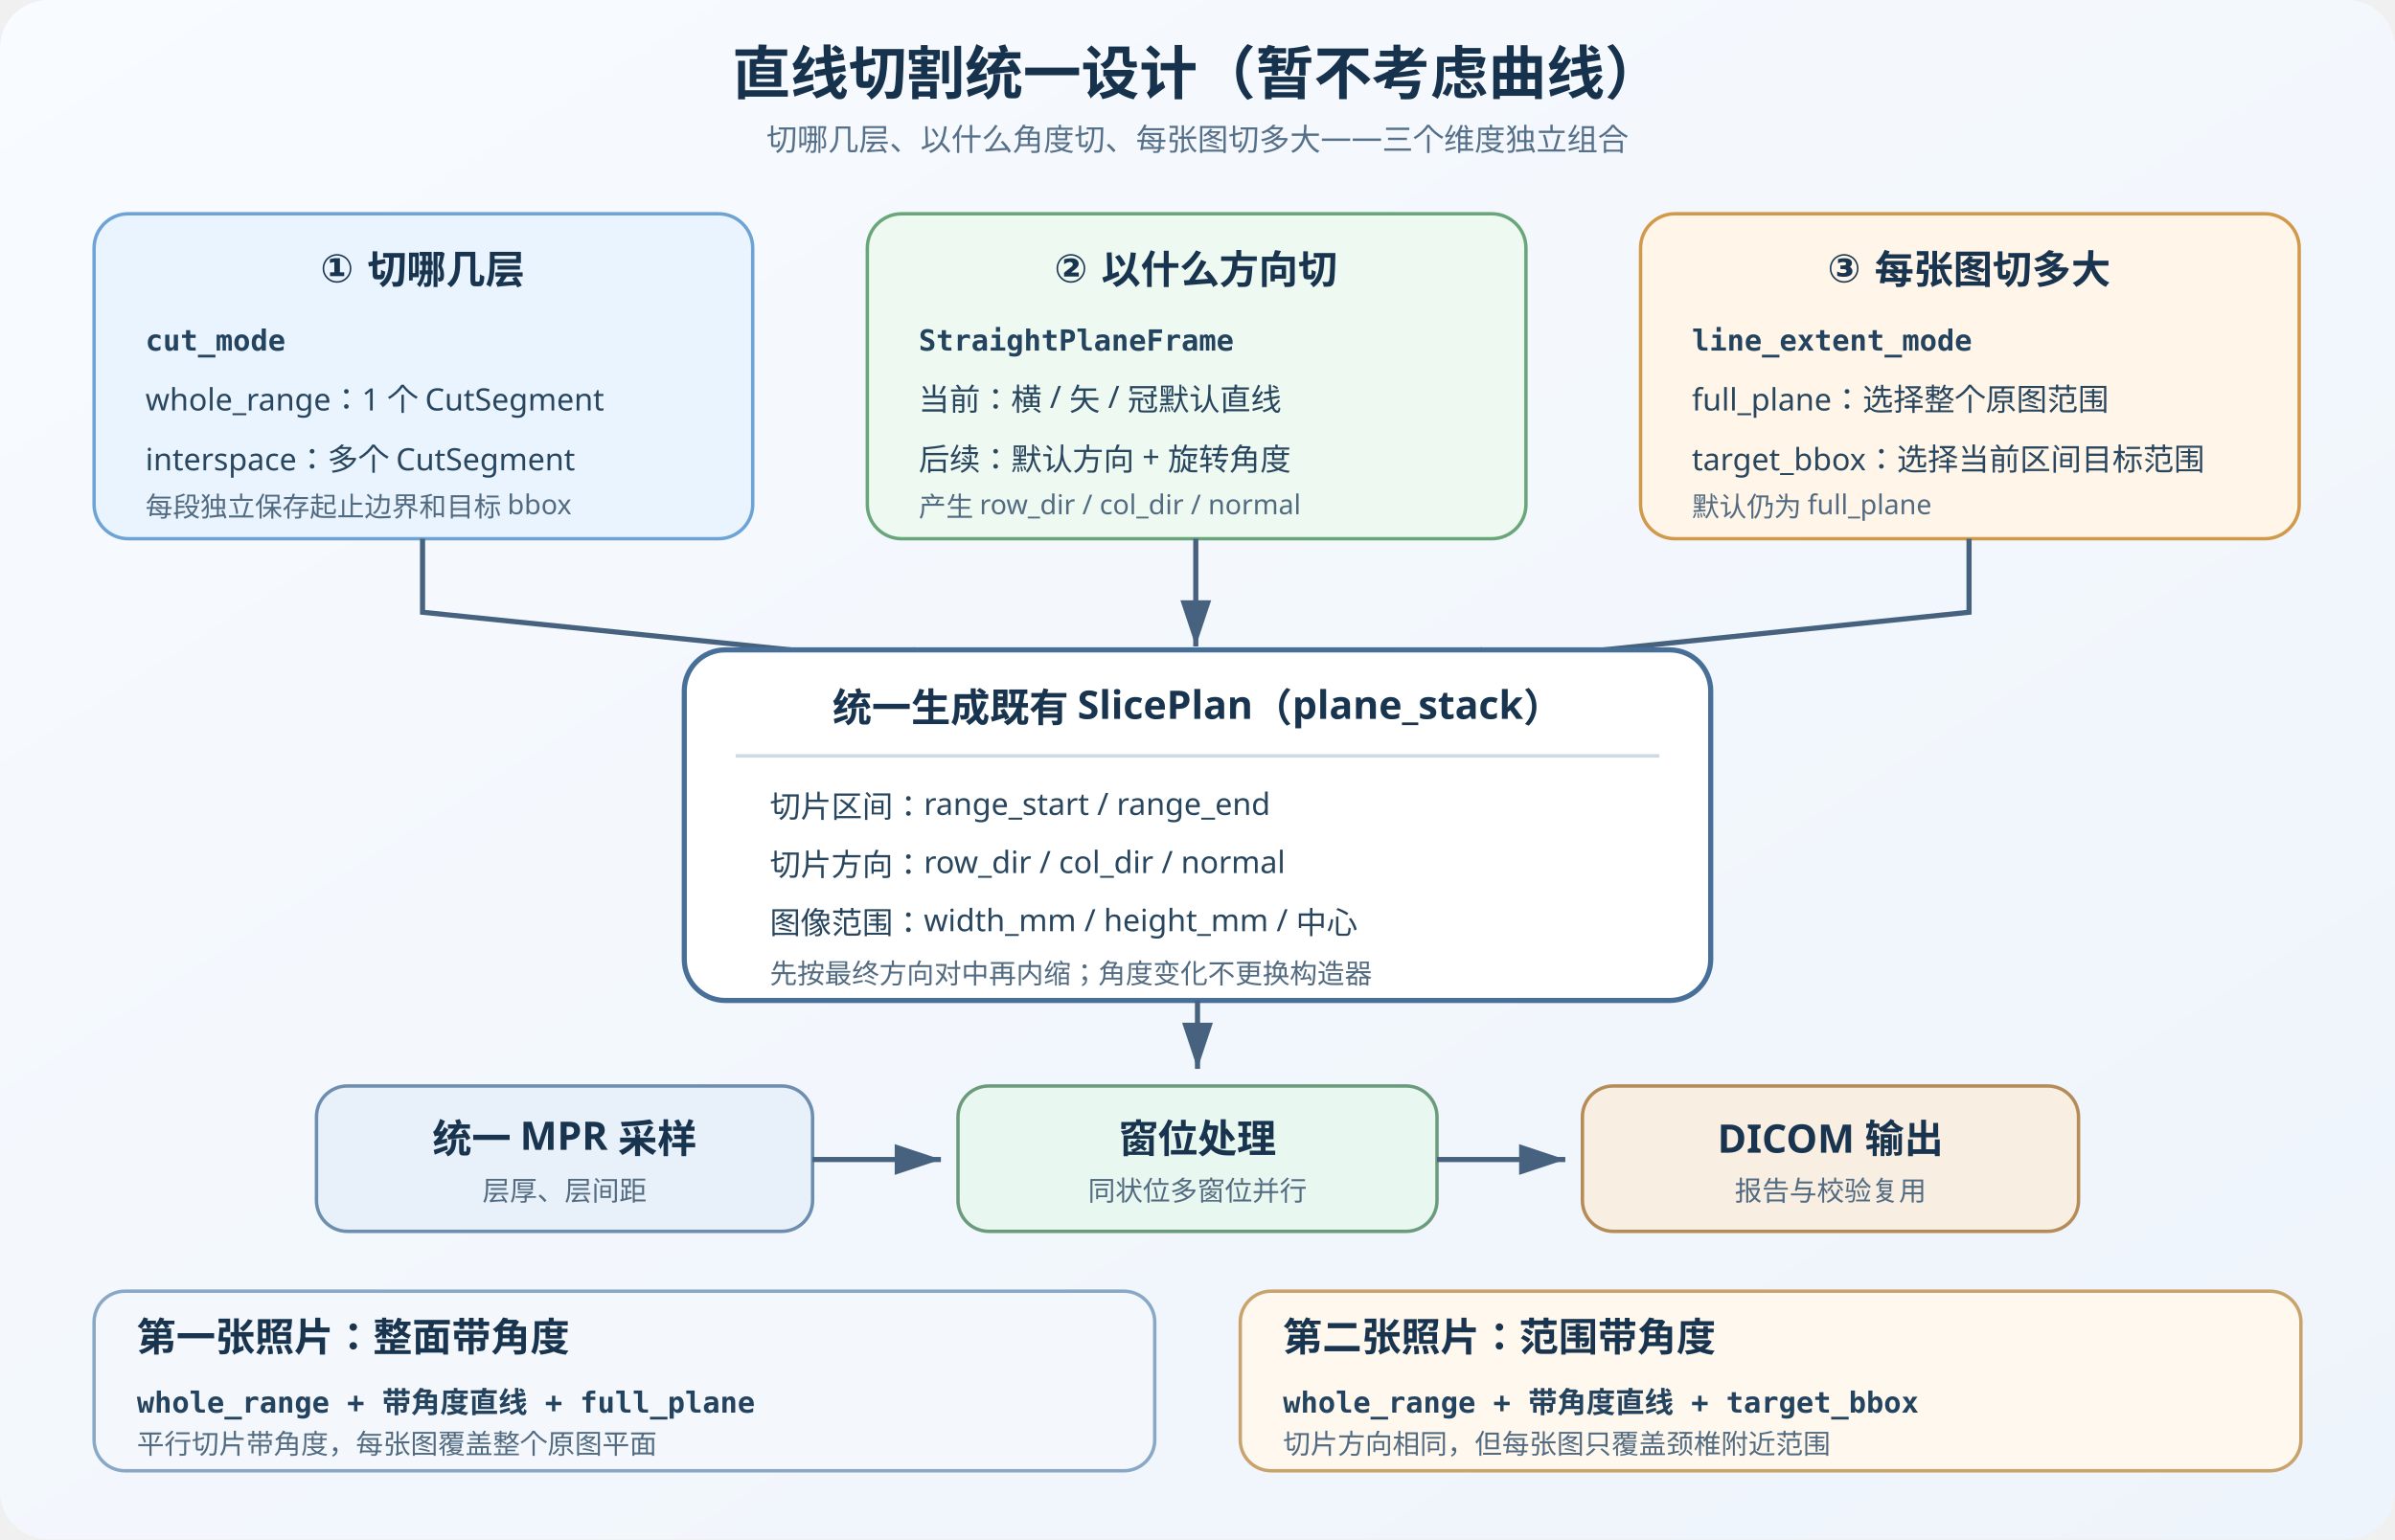
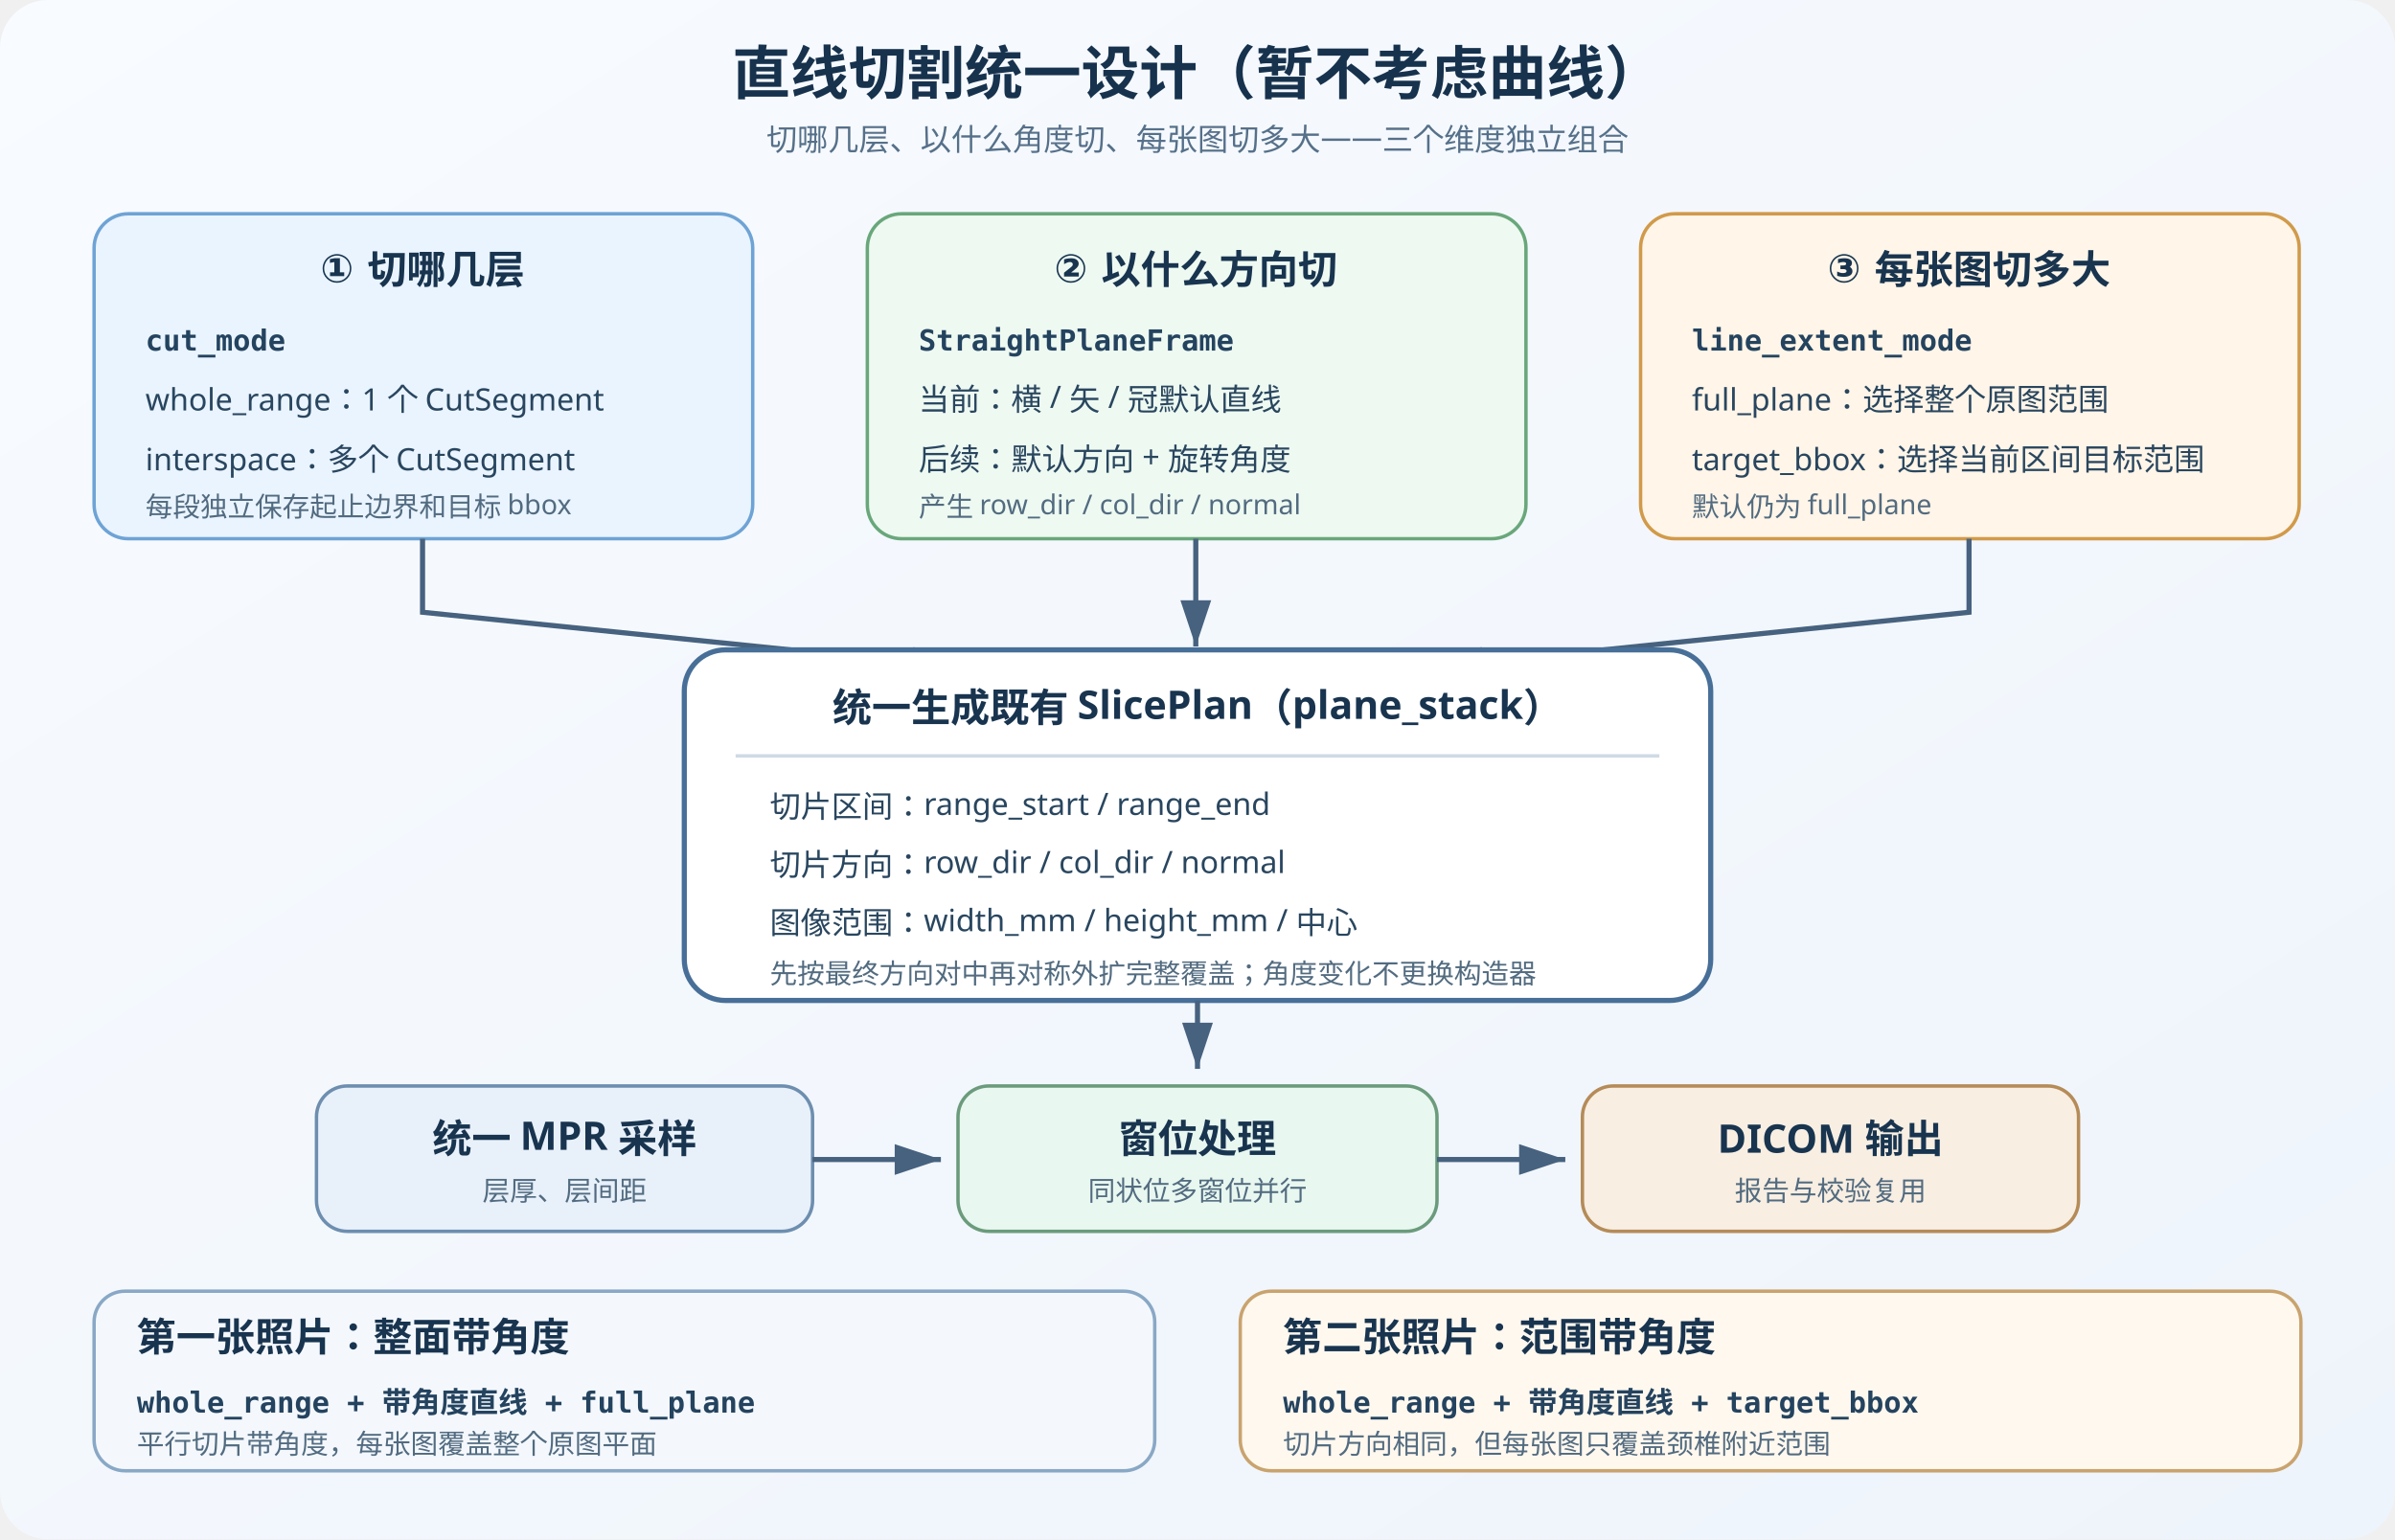
<svg xmlns="http://www.w3.org/2000/svg" width="1400" height="900" viewBox="0 0 1400 900">
  <defs>
    <linearGradient id="bg" x1="0" y1="0" x2="1" y2="1">
      <stop offset="0" stop-color="#f8fbff" />
      <stop offset="1" stop-color="#eef4fb" />
    </linearGradient>
    <marker id="arrow" markerWidth="10" markerHeight="10" refX="9" refY="3" orient="auto" markerUnits="strokeWidth">
      <path d="M0,0 L0,6 L9,3 z" fill="#47627f" />
    </marker>
    <style>
      .title { font: 700 34px sans-serif; fill: #17324d; }
      .subtitle { font: 400 18px sans-serif; fill: #567089; }
      .box-title { font: 700 23px sans-serif; fill: #18344f; }
      .body { font: 400 18px sans-serif; fill: #29465f; }
      .small { font: 400 16px sans-serif; fill: #526b80; }
      .code { font: 600 17px monospace; fill: #24435f; }
      .arrow { stroke: #47627f; stroke-width: 3; fill: none; marker-end: url(#arrow); }
    </style>
  </defs>
  <rect width="1400" height="900" rx="28" fill="url(#bg)" />
  <text x="700" y="55" text-anchor="middle" class="title">直线切割统一设计（暂不考虑曲线）</text>
  <text x="700" y="88" text-anchor="middle" class="subtitle">切哪几层、以什么角度切、每张图切多大——三个维度独立组合</text>
  <rect x="55" y="125" width="385" height="190" rx="20" fill="#eaf4ff" stroke="#6ea3d5" stroke-width="2" />
  <text x="247" y="165" text-anchor="middle" class="box-title">① 切哪几层</text>
  <text x="85" y="205" class="code">cut_mode</text>
  <text x="85" y="240" class="body">whole_range：1 个 CutSegment</text>
  <text x="85" y="275" class="body">interspace：多个 CutSegment</text>
  <text x="85" y="302" class="small">每段独立保存起止边界和目标 bbox</text>
  <rect x="507" y="125" width="385" height="190" rx="20" fill="#eef9f1" stroke="#69a77b" stroke-width="2" />
  <text x="699" y="165" text-anchor="middle" class="box-title">② 以什么方向切</text>
  <text x="537" y="205" class="code">StraightPlaneFrame</text>
  <text x="537" y="240" class="body">当前：横 / 矢 / 冠默认直线</text>
  <text x="537" y="275" class="body">后续：默认方向 + 旋转角度</text>
  <text x="537" y="302" class="small">产生 row_dir / col_dir / normal</text>
  <rect x="959" y="125" width="385" height="190" rx="20" fill="#fff5e8" stroke="#d19a4a" stroke-width="2" />
  <text x="1151" y="165" text-anchor="middle" class="box-title">③ 每张图切多大</text>
  <text x="989" y="205" class="code">line_extent_mode</text>
  <text x="989" y="240" class="body">full_plane：选择整个原图范围</text>
  <text x="989" y="275" class="body">target_bbox：选择当前区间目标范围</text>
  <text x="989" y="302" class="small">默认仍为 full_plane</text>
  <path d="M247 315 L247 358 L560 390" class="arrow" />
  <path d="M699 315 L699 378" class="arrow" />
  <path d="M1151 315 L1151 358 L840 390" class="arrow" />
  <rect x="400" y="380" width="600" height="205" rx="24" fill="#ffffff" stroke="#476f98" stroke-width="3" />
  <text x="700" y="422" text-anchor="middle" class="box-title">统一生成既有 SlicePlan（plane_stack）</text>
  <line x1="430" y1="442" x2="970" y2="442" stroke="#cfdae5" stroke-width="2" />
  <text x="450" y="478" class="body">切片区间：range_start / range_end</text>
  <text x="450" y="512" class="body">切片方向：row_dir / col_dir / normal</text>
  <text x="450" y="546" class="body">图像范围：width_mm / height_mm / 中心</text>
-   <text x="450" y="575" class="small">先按最终方向对中再内缩；角度变化不更换构造器</text>
+   <text x="450" y="575" class="small">先按最终方向对中再对称外扩完整覆盖；角度变化不更换构造器</text>
  <path d="M700 585 L700 625" class="arrow" />
  <rect x="185" y="635" width="290" height="85" rx="18" fill="#e8f0fa" stroke="#6d8eaf" stroke-width="2" />
  <text x="330" y="674" text-anchor="middle" class="box-title">统一 MPR 采样</text>
  <text x="330" y="702" text-anchor="middle" class="small">层厚、层间距</text>
  <path d="M475 678 L550 678" class="arrow" />
  <rect x="560" y="635" width="280" height="85" rx="18" fill="#e8f7ef" stroke="#6b9b7c" stroke-width="2" />
  <text x="700" y="674" text-anchor="middle" class="box-title">窗位处理</text>
  <text x="700" y="702" text-anchor="middle" class="small">同状位多窗位并行</text>
  <path d="M840 678 L915 678" class="arrow" />
  <rect x="925" y="635" width="290" height="85" rx="18" fill="#f8eee2" stroke="#b58b58" stroke-width="2" />
  <text x="1070" y="674" text-anchor="middle" class="box-title">DICOM 输出</text>
  <text x="1070" y="702" text-anchor="middle" class="small">报告与校验复用</text>
  <rect x="55" y="755" width="620" height="105" rx="18" fill="#f4f8fd" stroke="#89a8c5" stroke-width="2" />
  <text x="80" y="790" class="box-title">第一张照片：整面带角度</text>
  <text x="80" y="826" class="code">whole_range + 带角度直线 + full_plane</text>
  <text x="80" y="850" class="small">平行切片带角度，每张图覆盖整个原图平面</text>
  <rect x="725" y="755" width="620" height="105" rx="18" fill="#fff8ee" stroke="#c9a36e" stroke-width="2" />
  <text x="750" y="790" class="box-title">第二张照片：范围带角度</text>
  <text x="750" y="826" class="code">whole_range + 带角度直线 + target_bbox</text>
  <text x="750" y="850" class="small">切片方向相同，但每张图只覆盖颈椎附近范围</text>
</svg>
